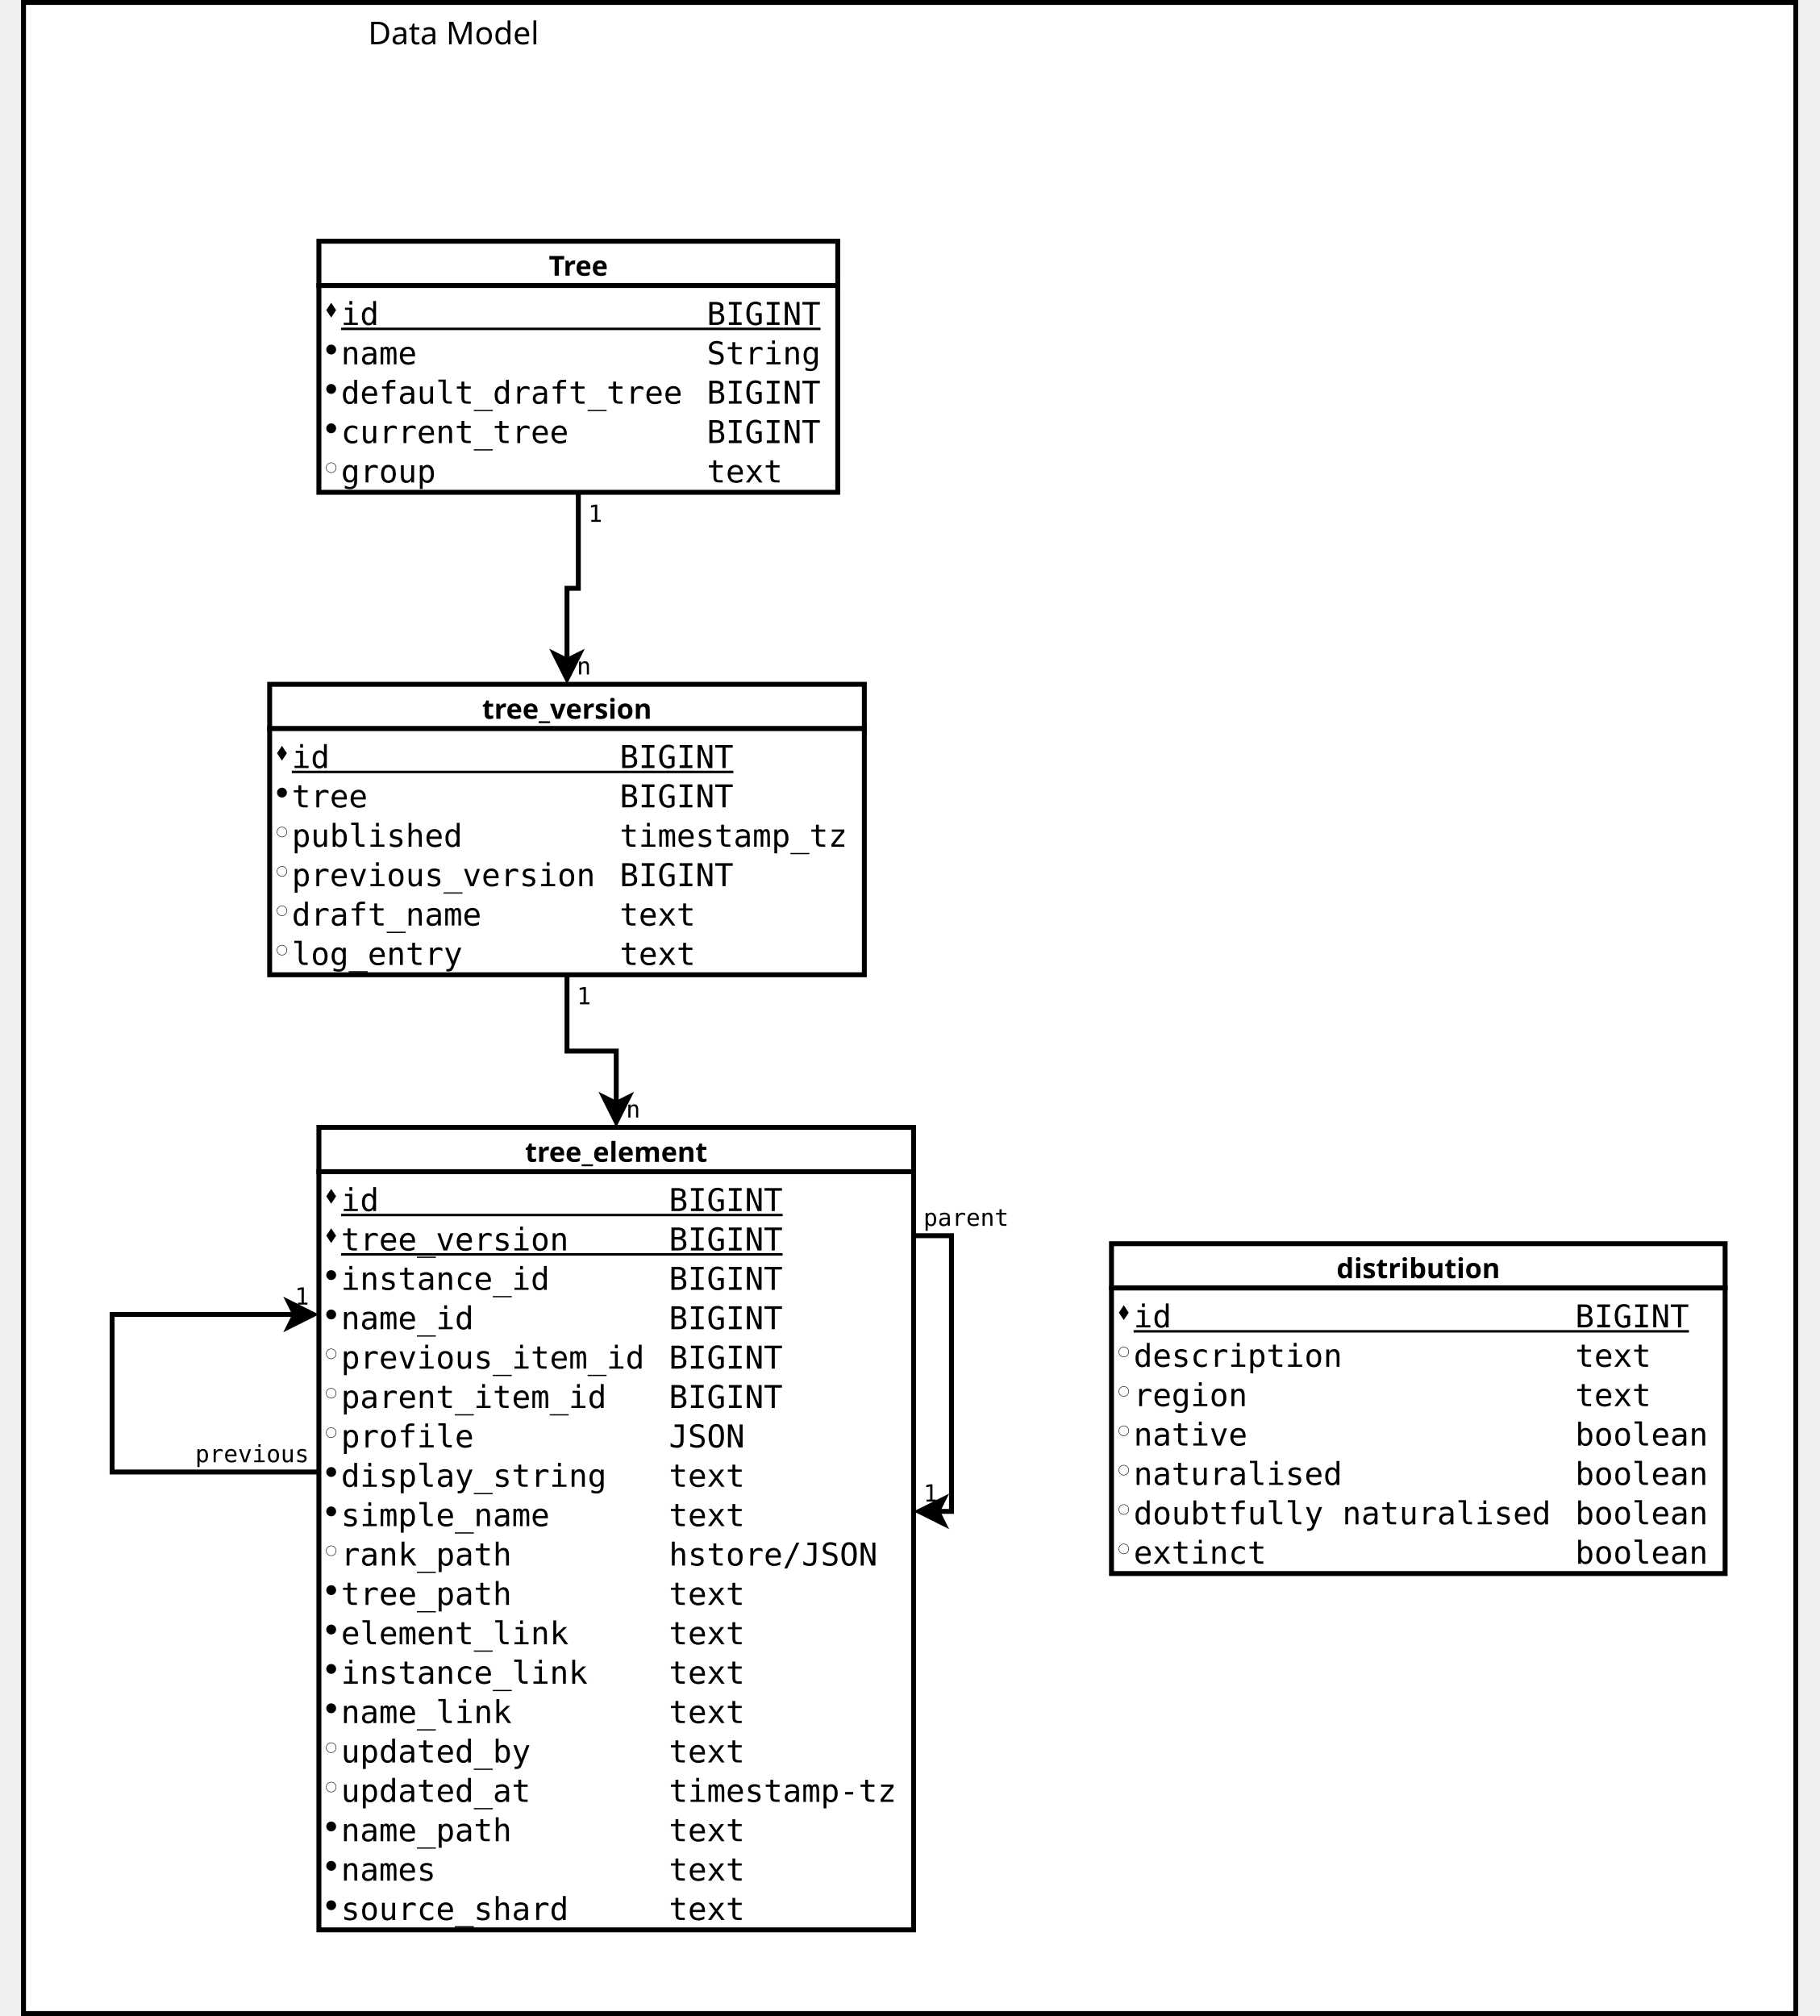
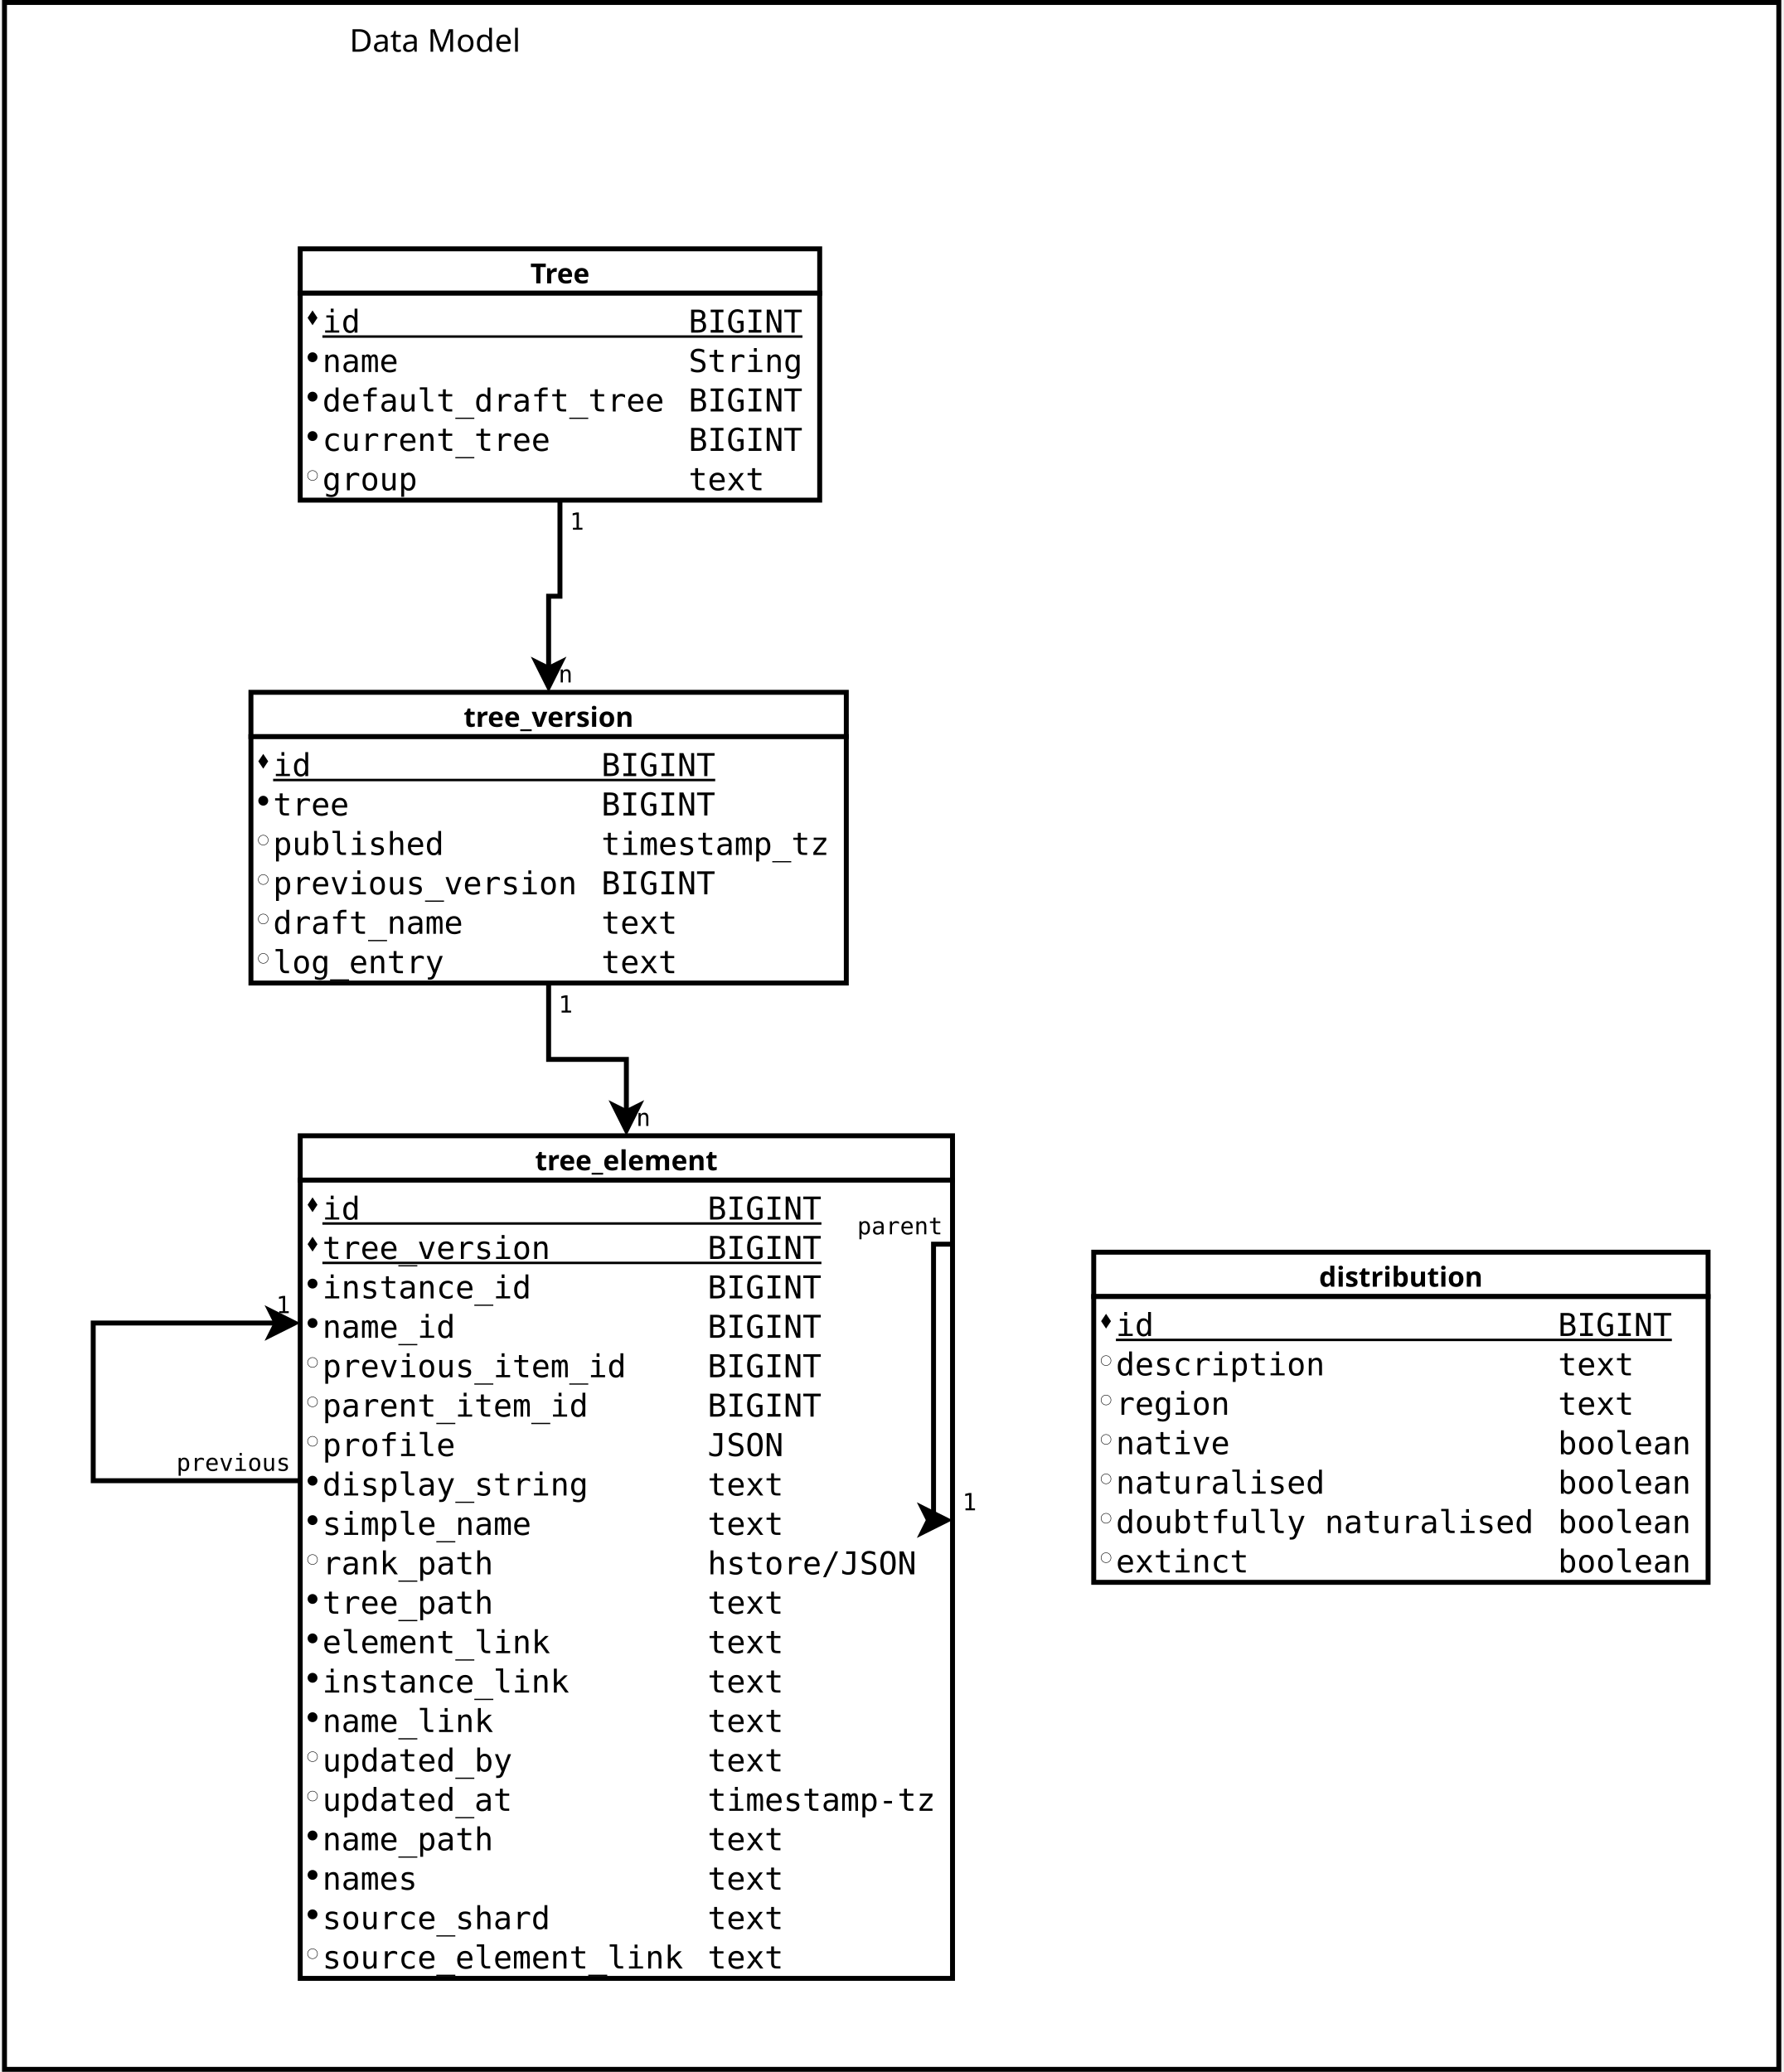
- <svg xmlns="http://www.w3.org/2000/svg" width="37cm" height="41cm" viewBox="1119 -238 722 819">
-   <g>
-     <rect style="fill: #ffffff" x="1120" y="-237" width="720" height="817" />
-     <rect style="fill: none; fill-opacity:0; stroke-width: 2; stroke: #000000" x="1120" y="-237" width="720" height="817" />
+ <svg xmlns="http://www.w3.org/2000/svg" width="37cm" height="43cm" viewBox="1119 -241 722 841">
+   <g>
+     <rect style="fill: #ffffff" x="1120" y="-240" width="720" height="838.922" />
+     <rect style="fill: none; fill-opacity:0; stroke-width: 2; stroke: #000000" x="1120" y="-240" width="720" height="838.922" />
  </g>
  <g>
    <rect style="fill: #ffffff" x="1240" y="-140" width="210.8" height="18" />
    <rect style="fill: none; fill-opacity:0; stroke-width: 2; stroke: #000000" x="1240" y="-140" width="210.8" height="18" />
    <text font-size="11.2" style="fill: #000000;text-anchor:middle;font-family:sans-serif;font-style:normal;font-weight:700" x="1345.4" y="-126">Tree
        </text>
    <rect style="fill: #ffffff" x="1240" y="-122" width="210.8" height="84" />
    <rect style="fill: none; fill-opacity:0; stroke-width: 2; stroke: #000000" x="1240" y="-122" width="210.8" height="84" />
    <polygon style="fill: #000000" points="1243,-112 1245,-109 1247,-112 1245,-115 " />
    <text font-size="12.8" style="fill: #000000;text-anchor:start;font-family:monospace;font-style:normal;font-weight:normal" x="1249" y="-106">id
        </text>
    <text font-size="12.8" style="fill: #000000;text-anchor:start;font-family:monospace;font-style:normal;font-weight:normal" x="1397.6" y="-106">BIGINT
        </text>
    <line style="fill: none; fill-opacity:0; stroke-width: 1; stroke: #000000" x1="1249" y1="-104.4" x2="1443.8" y2="-104.4" />
    <ellipse style="fill: #000000" cx="1245" cy="-96" rx="2" ry="2" />
    <text font-size="12.8" style="fill: #000000;text-anchor:start;font-family:monospace;font-style:normal;font-weight:normal" x="1249" y="-90">name
        </text>
    <text font-size="12.8" style="fill: #000000;text-anchor:start;font-family:monospace;font-style:normal;font-weight:normal" x="1397.6" y="-90">String
        </text>
    <ellipse style="fill: #000000" cx="1245" cy="-80" rx="2" ry="2" />
    <text font-size="12.8" style="fill: #000000;text-anchor:start;font-family:monospace;font-style:normal;font-weight:normal" x="1249" y="-74">default_draft_tree
        </text>
    <text font-size="12.8" style="fill: #000000;text-anchor:start;font-family:monospace;font-style:normal;font-weight:normal" x="1397.6" y="-74">BIGINT
        </text>
    <ellipse style="fill: #000000" cx="1245" cy="-64" rx="2" ry="2" />
    <text font-size="12.8" style="fill: #000000;text-anchor:start;font-family:monospace;font-style:normal;font-weight:normal" x="1249" y="-58">current_tree
        </text>
    <text font-size="12.8" style="fill: #000000;text-anchor:start;font-family:monospace;font-style:normal;font-weight:normal" x="1397.6" y="-58">BIGINT
        </text>
    <ellipse style="fill: none; fill-opacity:0; stroke-width: 0.2; stroke: #000000" cx="1245" cy="-48" rx="2" ry="2" />
    <text font-size="12.8" style="fill: #000000;text-anchor:start;font-family:monospace;font-style:normal;font-weight:normal" x="1249" y="-42">group
        </text>
    <text font-size="12.8" style="fill: #000000;text-anchor:start;font-family:monospace;font-style:normal;font-weight:normal" x="1397.6" y="-42">text
        </text>
  </g>
  <g>
    <rect style="fill: #ffffff" x="1220" y="40" width="241.6" height="18" />
    <rect style="fill: none; fill-opacity:0; stroke-width: 2; stroke: #000000" x="1220" y="40" width="241.6" height="18" />
    <text font-size="11.2" style="fill: #000000;text-anchor:middle;font-family:sans-serif;font-style:normal;font-weight:700" x="1340.8" y="54">tree_version
        </text>
    <rect style="fill: #ffffff" x="1220" y="58" width="241.6" height="100" />
    <rect style="fill: none; fill-opacity:0; stroke-width: 2; stroke: #000000" x="1220" y="58" width="241.6" height="100" />
    <polygon style="fill: #000000" points="1223,68 1225,71 1227,68 1225,65 " />
    <text font-size="12.8" style="fill: #000000;text-anchor:start;font-family:monospace;font-style:normal;font-weight:normal" x="1229" y="74">id
        </text>
    <text font-size="12.8" style="fill: #000000;text-anchor:start;font-family:monospace;font-style:normal;font-weight:normal" x="1362.2" y="74">BIGINT
        </text>
    <line style="fill: none; fill-opacity:0; stroke-width: 1; stroke: #000000" x1="1229" y1="75.6" x2="1408.4" y2="75.6" />
    <ellipse style="fill: #000000" cx="1225" cy="84" rx="2" ry="2" />
    <text font-size="12.8" style="fill: #000000;text-anchor:start;font-family:monospace;font-style:normal;font-weight:normal" x="1229" y="90">tree
        </text>
    <text font-size="12.8" style="fill: #000000;text-anchor:start;font-family:monospace;font-style:normal;font-weight:normal" x="1362.2" y="90">BIGINT
        </text>
    <ellipse style="fill: none; fill-opacity:0; stroke-width: 0.2; stroke: #000000" cx="1225" cy="100" rx="2" ry="2" />
    <text font-size="12.8" style="fill: #000000;text-anchor:start;font-family:monospace;font-style:normal;font-weight:normal" x="1229" y="106">published
        </text>
    <text font-size="12.8" style="fill: #000000;text-anchor:start;font-family:monospace;font-style:normal;font-weight:normal" x="1362.2" y="106">timestamp_tz
        </text>
    <ellipse style="fill: none; fill-opacity:0; stroke-width: 0.2; stroke: #000000" cx="1225" cy="116" rx="2" ry="2" />
    <text font-size="12.8" style="fill: #000000;text-anchor:start;font-family:monospace;font-style:normal;font-weight:normal" x="1229" y="122">previous_version
        </text>
    <text font-size="12.8" style="fill: #000000;text-anchor:start;font-family:monospace;font-style:normal;font-weight:normal" x="1362.2" y="122">BIGINT
        </text>
    <ellipse style="fill: none; fill-opacity:0; stroke-width: 0.2; stroke: #000000" cx="1225" cy="132" rx="2" ry="2" />
    <text font-size="12.8" style="fill: #000000;text-anchor:start;font-family:monospace;font-style:normal;font-weight:normal" x="1229" y="138">draft_name
        </text>
    <text font-size="12.8" style="fill: #000000;text-anchor:start;font-family:monospace;font-style:normal;font-weight:normal" x="1362.2" y="138">text
        </text>
    <ellipse style="fill: none; fill-opacity:0; stroke-width: 0.2; stroke: #000000" cx="1225" cy="148" rx="2" ry="2" />
    <text font-size="12.8" style="fill: #000000;text-anchor:start;font-family:monospace;font-style:normal;font-weight:normal" x="1229" y="154">log_entry
        </text>
    <text font-size="12.8" style="fill: #000000;text-anchor:start;font-family:monospace;font-style:normal;font-weight:normal" x="1362.2" y="154">text
        </text>
  </g>
  <g>
-     <rect style="fill: #ffffff" x="1240" y="220" width="241.6" height="18" />
-     <rect style="fill: none; fill-opacity:0; stroke-width: 2; stroke: #000000" x="1240" y="220" width="241.6" height="18" />
-     <text font-size="11.2" style="fill: #000000;text-anchor:middle;font-family:sans-serif;font-style:normal;font-weight:700" x="1360.8" y="234">tree_element
-         </text>
-     <rect style="fill: #ffffff" x="1240" y="238" width="241.6" height="308" />
-     <rect style="fill: none; fill-opacity:0; stroke-width: 2; stroke: #000000" x="1240" y="238" width="241.6" height="308" />
+     <rect style="fill: #ffffff" x="1240" y="220" width="264.7" height="18" />
+     <rect style="fill: none; fill-opacity:0; stroke-width: 2; stroke: #000000" x="1240" y="220" width="264.7" height="18" />
+     <text font-size="11.2" style="fill: #000000;text-anchor:middle;font-family:sans-serif;font-style:normal;font-weight:700" x="1372.35" y="234">tree_element
+         </text>
+     <rect style="fill: #ffffff" x="1240" y="238" width="264.7" height="324" />
+     <rect style="fill: none; fill-opacity:0; stroke-width: 2; stroke: #000000" x="1240" y="238" width="264.7" height="324" />
    <polygon style="fill: #000000" points="1243,248 1245,251 1247,248 1245,245 " />
    <text font-size="12.8" style="fill: #000000;text-anchor:start;font-family:monospace;font-style:normal;font-weight:normal" x="1249" y="254">id
        </text>
-     <text font-size="12.8" style="fill: #000000;text-anchor:start;font-family:monospace;font-style:normal;font-weight:normal" x="1382.2" y="254">BIGINT
-         </text>
-     <line style="fill: none; fill-opacity:0; stroke-width: 1; stroke: #000000" x1="1249" y1="255.6" x2="1428.4" y2="255.6" />
+     <text font-size="12.8" style="fill: #000000;text-anchor:start;font-family:monospace;font-style:normal;font-weight:normal" x="1405.3" y="254">BIGINT
+         </text>
+     <line style="fill: none; fill-opacity:0; stroke-width: 1; stroke: #000000" x1="1249" y1="255.6" x2="1451.5" y2="255.6" />
    <polygon style="fill: #000000" points="1243,264 1245,267 1247,264 1245,261 " />
    <text font-size="12.8" style="fill: #000000;text-anchor:start;font-family:monospace;font-style:normal;font-weight:normal" x="1249" y="270">tree_version
        </text>
-     <text font-size="12.8" style="fill: #000000;text-anchor:start;font-family:monospace;font-style:normal;font-weight:normal" x="1382.2" y="270">BIGINT
-         </text>
-     <line style="fill: none; fill-opacity:0; stroke-width: 1; stroke: #000000" x1="1249" y1="271.6" x2="1428.4" y2="271.6" />
+     <text font-size="12.8" style="fill: #000000;text-anchor:start;font-family:monospace;font-style:normal;font-weight:normal" x="1405.3" y="270">BIGINT
+         </text>
+     <line style="fill: none; fill-opacity:0; stroke-width: 1; stroke: #000000" x1="1249" y1="271.6" x2="1451.5" y2="271.6" />
    <ellipse style="fill: #000000" cx="1245" cy="280" rx="2" ry="2" />
    <text font-size="12.8" style="fill: #000000;text-anchor:start;font-family:monospace;font-style:normal;font-weight:normal" x="1249" y="286">instance_id
        </text>
-     <text font-size="12.8" style="fill: #000000;text-anchor:start;font-family:monospace;font-style:normal;font-weight:normal" x="1382.2" y="286">BIGINT
+     <text font-size="12.8" style="fill: #000000;text-anchor:start;font-family:monospace;font-style:normal;font-weight:normal" x="1405.3" y="286">BIGINT
        </text>
    <ellipse style="fill: #000000" cx="1245" cy="296" rx="2" ry="2" />
    <text font-size="12.8" style="fill: #000000;text-anchor:start;font-family:monospace;font-style:normal;font-weight:normal" x="1249" y="302">name_id
        </text>
-     <text font-size="12.8" style="fill: #000000;text-anchor:start;font-family:monospace;font-style:normal;font-weight:normal" x="1382.2" y="302">BIGINT
+     <text font-size="12.8" style="fill: #000000;text-anchor:start;font-family:monospace;font-style:normal;font-weight:normal" x="1405.3" y="302">BIGINT
        </text>
    <ellipse style="fill: none; fill-opacity:0; stroke-width: 0.2; stroke: #000000" cx="1245" cy="312" rx="2" ry="2" />
    <text font-size="12.8" style="fill: #000000;text-anchor:start;font-family:monospace;font-style:normal;font-weight:normal" x="1249" y="318">previous_item_id
        </text>
-     <text font-size="12.8" style="fill: #000000;text-anchor:start;font-family:monospace;font-style:normal;font-weight:normal" x="1382.2" y="318">BIGINT
+     <text font-size="12.8" style="fill: #000000;text-anchor:start;font-family:monospace;font-style:normal;font-weight:normal" x="1405.3" y="318">BIGINT
        </text>
    <ellipse style="fill: none; fill-opacity:0; stroke-width: 0.2; stroke: #000000" cx="1245" cy="328" rx="2" ry="2" />
    <text font-size="12.8" style="fill: #000000;text-anchor:start;font-family:monospace;font-style:normal;font-weight:normal" x="1249" y="334">parent_item_id
        </text>
-     <text font-size="12.8" style="fill: #000000;text-anchor:start;font-family:monospace;font-style:normal;font-weight:normal" x="1382.2" y="334">BIGINT
+     <text font-size="12.8" style="fill: #000000;text-anchor:start;font-family:monospace;font-style:normal;font-weight:normal" x="1405.3" y="334">BIGINT
        </text>
    <ellipse style="fill: none; fill-opacity:0; stroke-width: 0.2; stroke: #000000" cx="1245" cy="344" rx="2" ry="2" />
    <text font-size="12.8" style="fill: #000000;text-anchor:start;font-family:monospace;font-style:normal;font-weight:normal" x="1249" y="350">profile
        </text>
-     <text font-size="12.8" style="fill: #000000;text-anchor:start;font-family:monospace;font-style:normal;font-weight:normal" x="1382.2" y="350">JSON
+     <text font-size="12.8" style="fill: #000000;text-anchor:start;font-family:monospace;font-style:normal;font-weight:normal" x="1405.3" y="350">JSON
        </text>
    <ellipse style="fill: #000000" cx="1245" cy="360" rx="2" ry="2" />
    <text font-size="12.8" style="fill: #000000;text-anchor:start;font-family:monospace;font-style:normal;font-weight:normal" x="1249" y="366">display_string
        </text>
-     <text font-size="12.8" style="fill: #000000;text-anchor:start;font-family:monospace;font-style:normal;font-weight:normal" x="1382.2" y="366">text
+     <text font-size="12.8" style="fill: #000000;text-anchor:start;font-family:monospace;font-style:normal;font-weight:normal" x="1405.3" y="366">text
        </text>
    <ellipse style="fill: #000000" cx="1245" cy="376" rx="2" ry="2" />
    <text font-size="12.8" style="fill: #000000;text-anchor:start;font-family:monospace;font-style:normal;font-weight:normal" x="1249" y="382">simple_name
        </text>
-     <text font-size="12.8" style="fill: #000000;text-anchor:start;font-family:monospace;font-style:normal;font-weight:normal" x="1382.2" y="382">text
+     <text font-size="12.8" style="fill: #000000;text-anchor:start;font-family:monospace;font-style:normal;font-weight:normal" x="1405.3" y="382">text
        </text>
    <ellipse style="fill: none; fill-opacity:0; stroke-width: 0.2; stroke: #000000" cx="1245" cy="392" rx="2" ry="2" />
    <text font-size="12.8" style="fill: #000000;text-anchor:start;font-family:monospace;font-style:normal;font-weight:normal" x="1249" y="398">rank_path
        </text>
-     <text font-size="12.8" style="fill: #000000;text-anchor:start;font-family:monospace;font-style:normal;font-weight:normal" x="1382.2" y="398">hstore/JSON
+     <text font-size="12.8" style="fill: #000000;text-anchor:start;font-family:monospace;font-style:normal;font-weight:normal" x="1405.3" y="398">hstore/JSON
        </text>
    <ellipse style="fill: #000000" cx="1245" cy="408" rx="2" ry="2" />
    <text font-size="12.8" style="fill: #000000;text-anchor:start;font-family:monospace;font-style:normal;font-weight:normal" x="1249" y="414">tree_path
        </text>
-     <text font-size="12.8" style="fill: #000000;text-anchor:start;font-family:monospace;font-style:normal;font-weight:normal" x="1382.2" y="414">text
+     <text font-size="12.8" style="fill: #000000;text-anchor:start;font-family:monospace;font-style:normal;font-weight:normal" x="1405.3" y="414">text
        </text>
    <ellipse style="fill: #000000" cx="1245" cy="424" rx="2" ry="2" />
    <text font-size="12.8" style="fill: #000000;text-anchor:start;font-family:monospace;font-style:normal;font-weight:normal" x="1249" y="430">element_link
        </text>
-     <text font-size="12.8" style="fill: #000000;text-anchor:start;font-family:monospace;font-style:normal;font-weight:normal" x="1382.2" y="430">text
+     <text font-size="12.8" style="fill: #000000;text-anchor:start;font-family:monospace;font-style:normal;font-weight:normal" x="1405.3" y="430">text
        </text>
    <ellipse style="fill: #000000" cx="1245" cy="440" rx="2" ry="2" />
    <text font-size="12.8" style="fill: #000000;text-anchor:start;font-family:monospace;font-style:normal;font-weight:normal" x="1249" y="446">instance_link
        </text>
-     <text font-size="12.8" style="fill: #000000;text-anchor:start;font-family:monospace;font-style:normal;font-weight:normal" x="1382.2" y="446">text
+     <text font-size="12.8" style="fill: #000000;text-anchor:start;font-family:monospace;font-style:normal;font-weight:normal" x="1405.3" y="446">text
        </text>
    <ellipse style="fill: #000000" cx="1245" cy="456" rx="2" ry="2" />
    <text font-size="12.8" style="fill: #000000;text-anchor:start;font-family:monospace;font-style:normal;font-weight:normal" x="1249" y="462">name_link
        </text>
-     <text font-size="12.8" style="fill: #000000;text-anchor:start;font-family:monospace;font-style:normal;font-weight:normal" x="1382.2" y="462">text
+     <text font-size="12.8" style="fill: #000000;text-anchor:start;font-family:monospace;font-style:normal;font-weight:normal" x="1405.3" y="462">text
        </text>
    <ellipse style="fill: none; fill-opacity:0; stroke-width: 0.2; stroke: #000000" cx="1245" cy="472" rx="2" ry="2" />
    <text font-size="12.8" style="fill: #000000;text-anchor:start;font-family:monospace;font-style:normal;font-weight:normal" x="1249" y="478">updated_by
        </text>
-     <text font-size="12.8" style="fill: #000000;text-anchor:start;font-family:monospace;font-style:normal;font-weight:normal" x="1382.2" y="478">text
+     <text font-size="12.8" style="fill: #000000;text-anchor:start;font-family:monospace;font-style:normal;font-weight:normal" x="1405.3" y="478">text
        </text>
    <ellipse style="fill: none; fill-opacity:0; stroke-width: 0.2; stroke: #000000" cx="1245" cy="488" rx="2" ry="2" />
    <text font-size="12.8" style="fill: #000000;text-anchor:start;font-family:monospace;font-style:normal;font-weight:normal" x="1249" y="494">updated_at
        </text>
-     <text font-size="12.8" style="fill: #000000;text-anchor:start;font-family:monospace;font-style:normal;font-weight:normal" x="1382.2" y="494">timestamp-tz
+     <text font-size="12.8" style="fill: #000000;text-anchor:start;font-family:monospace;font-style:normal;font-weight:normal" x="1405.3" y="494">timestamp-tz
        </text>
    <ellipse style="fill: #000000" cx="1245" cy="504" rx="2" ry="2" />
    <text font-size="12.8" style="fill: #000000;text-anchor:start;font-family:monospace;font-style:normal;font-weight:normal" x="1249" y="510">name_path
        </text>
-     <text font-size="12.8" style="fill: #000000;text-anchor:start;font-family:monospace;font-style:normal;font-weight:normal" x="1382.2" y="510">text
+     <text font-size="12.8" style="fill: #000000;text-anchor:start;font-family:monospace;font-style:normal;font-weight:normal" x="1405.3" y="510">text
        </text>
    <ellipse style="fill: #000000" cx="1245" cy="520" rx="2" ry="2" />
    <text font-size="12.8" style="fill: #000000;text-anchor:start;font-family:monospace;font-style:normal;font-weight:normal" x="1249" y="526">names
        </text>
-     <text font-size="12.8" style="fill: #000000;text-anchor:start;font-family:monospace;font-style:normal;font-weight:normal" x="1382.2" y="526">text
+     <text font-size="12.8" style="fill: #000000;text-anchor:start;font-family:monospace;font-style:normal;font-weight:normal" x="1405.3" y="526">text
        </text>
    <ellipse style="fill: #000000" cx="1245" cy="536" rx="2" ry="2" />
    <text font-size="12.8" style="fill: #000000;text-anchor:start;font-family:monospace;font-style:normal;font-weight:normal" x="1249" y="542">source_shard
        </text>
-     <text font-size="12.8" style="fill: #000000;text-anchor:start;font-family:monospace;font-style:normal;font-weight:normal" x="1382.2" y="542">text
+     <text font-size="12.8" style="fill: #000000;text-anchor:start;font-family:monospace;font-style:normal;font-weight:normal" x="1405.3" y="542">text
+         </text>
+     <ellipse style="fill: none; fill-opacity:0; stroke-width: 0.2; stroke: #000000" cx="1245" cy="552" rx="2" ry="2" />
+     <text font-size="12.8" style="fill: #000000;text-anchor:start;font-family:monospace;font-style:normal;font-weight:normal" x="1249" y="558">source_element_link
+         </text>
+     <text font-size="12.8" style="fill: #000000;text-anchor:start;font-family:monospace;font-style:normal;font-weight:normal" x="1405.3" y="558">text
        </text>
  </g>
  <g>
    <polyline style="fill: none; fill-opacity:0; stroke-width: 2; stroke: #000000" points="1345.4,-38 1345.4,1 1340.8,1 1340.8,30.264 " />
    <polygon style="fill: #000000" points="1340.8,37.764 1335.8,27.764 1340.8,30.264 1345.8,27.764 " />
    <polygon style="fill: none; fill-opacity:0; stroke-width: 2; stroke: #000000" points="1340.8,37.764 1335.8,27.764 1340.8,30.264 1345.8,27.764 " />
    <text font-size="9.6" style="fill: #000000;text-anchor:start;font-family:monospace;font-style:normal;font-weight:normal" x="1349.4" y="-26">1
        </text>
    <text font-size="9.6" style="fill: #000000;text-anchor:start;font-family:monospace;font-style:normal;font-weight:normal" x="1344.8" y="36">n
        </text>
  </g>
  <g>
    <polyline style="fill: none; fill-opacity:0; stroke-width: 2; stroke: #000000" points="1240,360 1156,360 1156,296 1230.26,296 " />
    <polygon style="fill: #000000" points="1237.76,296 1227.76,301 1230.26,296 1227.76,291 " />
    <polygon style="fill: none; fill-opacity:0; stroke-width: 2; stroke: #000000" points="1237.76,296 1227.76,301 1230.26,296 1227.76,291 " />
    <text font-size="9.6" style="fill: #000000;text-anchor:end;font-family:monospace;font-style:normal;font-weight:normal" x="1236" y="356">previous
        </text>
    <text font-size="9.6" style="fill: #000000;text-anchor:end;font-family:monospace;font-style:normal;font-weight:normal" x="1236" y="292">1
        </text>
  </g>
  <g>
-     <polyline style="fill: none; fill-opacity:0; stroke-width: 2; stroke: #000000" points="1481.6,264 1497,264 1497,376 1491.34,376 " />
-     <polygon style="fill: #000000" points="1483.84,376 1493.84,371 1491.34,376 1493.84,381 " />
-     <polygon style="fill: none; fill-opacity:0; stroke-width: 2; stroke: #000000" points="1483.84,376 1493.84,371 1491.34,376 1493.84,381 " />
-     <text font-size="9.6" style="fill: #000000;text-anchor:start;font-family:monospace;font-style:normal;font-weight:normal" x="1485.6" y="260">parent
-         </text>
-     <text font-size="9.6" style="fill: #000000;text-anchor:start;font-family:monospace;font-style:normal;font-weight:normal" x="1485.6" y="372">1
-         </text>
-   </g>
-   <g>
-     <polyline style="fill: none; fill-opacity:0; stroke-width: 2; stroke: #000000" points="1340.8,158 1340.8,189 1360.8,189 1360.8,210.264 " />
-     <polygon style="fill: #000000" points="1360.8,217.764 1355.8,207.764 1360.8,210.264 1365.8,207.764 " />
-     <polygon style="fill: none; fill-opacity:0; stroke-width: 2; stroke: #000000" points="1360.8,217.764 1355.8,207.764 1360.8,210.264 1365.8,207.764 " />
+     <polyline style="fill: none; fill-opacity:0; stroke-width: 2; stroke: #000000" points="1504.7,264 1497,264 1497,376 1494.96,376 " />
+     <polygon style="fill: #000000" points="1502.46,376 1492.46,381 1494.96,376 1492.46,371 " />
+     <polygon style="fill: none; fill-opacity:0; stroke-width: 2; stroke: #000000" points="1502.46,376 1492.46,381 1494.96,376 1492.46,371 " />
+     <text font-size="9.6" style="fill: #000000;text-anchor:end;font-family:monospace;font-style:normal;font-weight:normal" x="1500.7" y="260">parent
+         </text>
+     <text font-size="9.6" style="fill: #000000;text-anchor:start;font-family:monospace;font-style:normal;font-weight:normal" x="1508.7" y="372">1
+         </text>
+   </g>
+   <g>
+     <polyline style="fill: none; fill-opacity:0; stroke-width: 2; stroke: #000000" points="1340.8,158 1340.8,189 1372.35,189 1372.35,210.264 " />
+     <polygon style="fill: #000000" points="1372.35,217.764 1367.35,207.764 1372.35,210.264 1377.35,207.764 " />
+     <polygon style="fill: none; fill-opacity:0; stroke-width: 2; stroke: #000000" points="1372.35,217.764 1367.35,207.764 1372.35,210.264 1377.35,207.764 " />
    <text font-size="9.6" style="fill: #000000;text-anchor:start;font-family:monospace;font-style:normal;font-weight:normal" x="1344.8" y="170">1
        </text>
-     <text font-size="9.6" style="fill: #000000;text-anchor:start;font-family:monospace;font-style:normal;font-weight:normal" x="1364.8" y="216">n
+     <text font-size="9.6" style="fill: #000000;text-anchor:start;font-family:monospace;font-style:normal;font-weight:normal" x="1376.35" y="216">n
        </text>
  </g>
  <g>
    <rect style="fill: #ffffff" x="1562" y="267.25" width="249.3" height="18" />
    <rect style="fill: none; fill-opacity:0; stroke-width: 2; stroke: #000000" x="1562" y="267.25" width="249.3" height="18" />
    <text font-size="11.2" style="fill: #000000;text-anchor:middle;font-family:sans-serif;font-style:normal;font-weight:700" x="1686.65" y="281.25">distribution
        </text>
    <rect style="fill: #ffffff" x="1562" y="285.25" width="249.3" height="116" />
    <rect style="fill: none; fill-opacity:0; stroke-width: 2; stroke: #000000" x="1562" y="285.25" width="249.3" height="116" />
    <polygon style="fill: #000000" points="1565,295.25 1567,298.25 1569,295.25 1567,292.25 " />
    <text font-size="12.8" style="fill: #000000;text-anchor:start;font-family:monospace;font-style:normal;font-weight:normal" x="1571" y="301.25">id
        </text>
    <text font-size="12.8" style="fill: #000000;text-anchor:start;font-family:monospace;font-style:normal;font-weight:normal" x="1750.4" y="301.25">BIGINT
        </text>
    <line style="fill: none; fill-opacity:0; stroke-width: 1; stroke: #000000" x1="1571" y1="302.85" x2="1796.6" y2="302.85" />
    <ellipse style="fill: none; fill-opacity:0; stroke-width: 0.2; stroke: #000000" cx="1567" cy="311.25" rx="2" ry="2" />
    <text font-size="12.8" style="fill: #000000;text-anchor:start;font-family:monospace;font-style:normal;font-weight:normal" x="1571" y="317.25">description
        </text>
    <text font-size="12.8" style="fill: #000000;text-anchor:start;font-family:monospace;font-style:normal;font-weight:normal" x="1750.4" y="317.25">text
        </text>
    <ellipse style="fill: none; fill-opacity:0; stroke-width: 0.2; stroke: #000000" cx="1567" cy="327.25" rx="2" ry="2" />
    <text font-size="12.8" style="fill: #000000;text-anchor:start;font-family:monospace;font-style:normal;font-weight:normal" x="1571" y="333.25">region
        </text>
    <text font-size="12.8" style="fill: #000000;text-anchor:start;font-family:monospace;font-style:normal;font-weight:normal" x="1750.4" y="333.25">text
        </text>
    <ellipse style="fill: none; fill-opacity:0; stroke-width: 0.2; stroke: #000000" cx="1567" cy="343.25" rx="2" ry="2" />
    <text font-size="12.8" style="fill: #000000;text-anchor:start;font-family:monospace;font-style:normal;font-weight:normal" x="1571" y="349.25">native
        </text>
    <text font-size="12.8" style="fill: #000000;text-anchor:start;font-family:monospace;font-style:normal;font-weight:normal" x="1750.4" y="349.25">boolean
        </text>
    <ellipse style="fill: none; fill-opacity:0; stroke-width: 0.2; stroke: #000000" cx="1567" cy="359.25" rx="2" ry="2" />
    <text font-size="12.8" style="fill: #000000;text-anchor:start;font-family:monospace;font-style:normal;font-weight:normal" x="1571" y="365.25">naturalised
        </text>
    <text font-size="12.8" style="fill: #000000;text-anchor:start;font-family:monospace;font-style:normal;font-weight:normal" x="1750.4" y="365.25">boolean
        </text>
    <ellipse style="fill: none; fill-opacity:0; stroke-width: 0.2; stroke: #000000" cx="1567" cy="375.25" rx="2" ry="2" />
    <text font-size="12.8" style="fill: #000000;text-anchor:start;font-family:monospace;font-style:normal;font-weight:normal" x="1571" y="381.25">doubtfully naturalised
        </text>
    <text font-size="12.8" style="fill: #000000;text-anchor:start;font-family:monospace;font-style:normal;font-weight:normal" x="1750.4" y="381.25">boolean
        </text>
    <ellipse style="fill: none; fill-opacity:0; stroke-width: 0.2; stroke: #000000" cx="1567" cy="391.25" rx="2" ry="2" />
    <text font-size="12.8" style="fill: #000000;text-anchor:start;font-family:monospace;font-style:normal;font-weight:normal" x="1571" y="397.25">extinct
        </text>
    <text font-size="12.8" style="fill: #000000;text-anchor:start;font-family:monospace;font-style:normal;font-weight:normal" x="1750.4" y="397.25">boolean
        </text>
  </g>
  <text font-size="12.8" style="fill: #000000;text-anchor:start;font-family:sans-serif;font-style:normal;font-weight:normal" x="1260" y="-220">
    <tspan x="1260" y="-220">Data Model</tspan>
  </text>
</svg>
